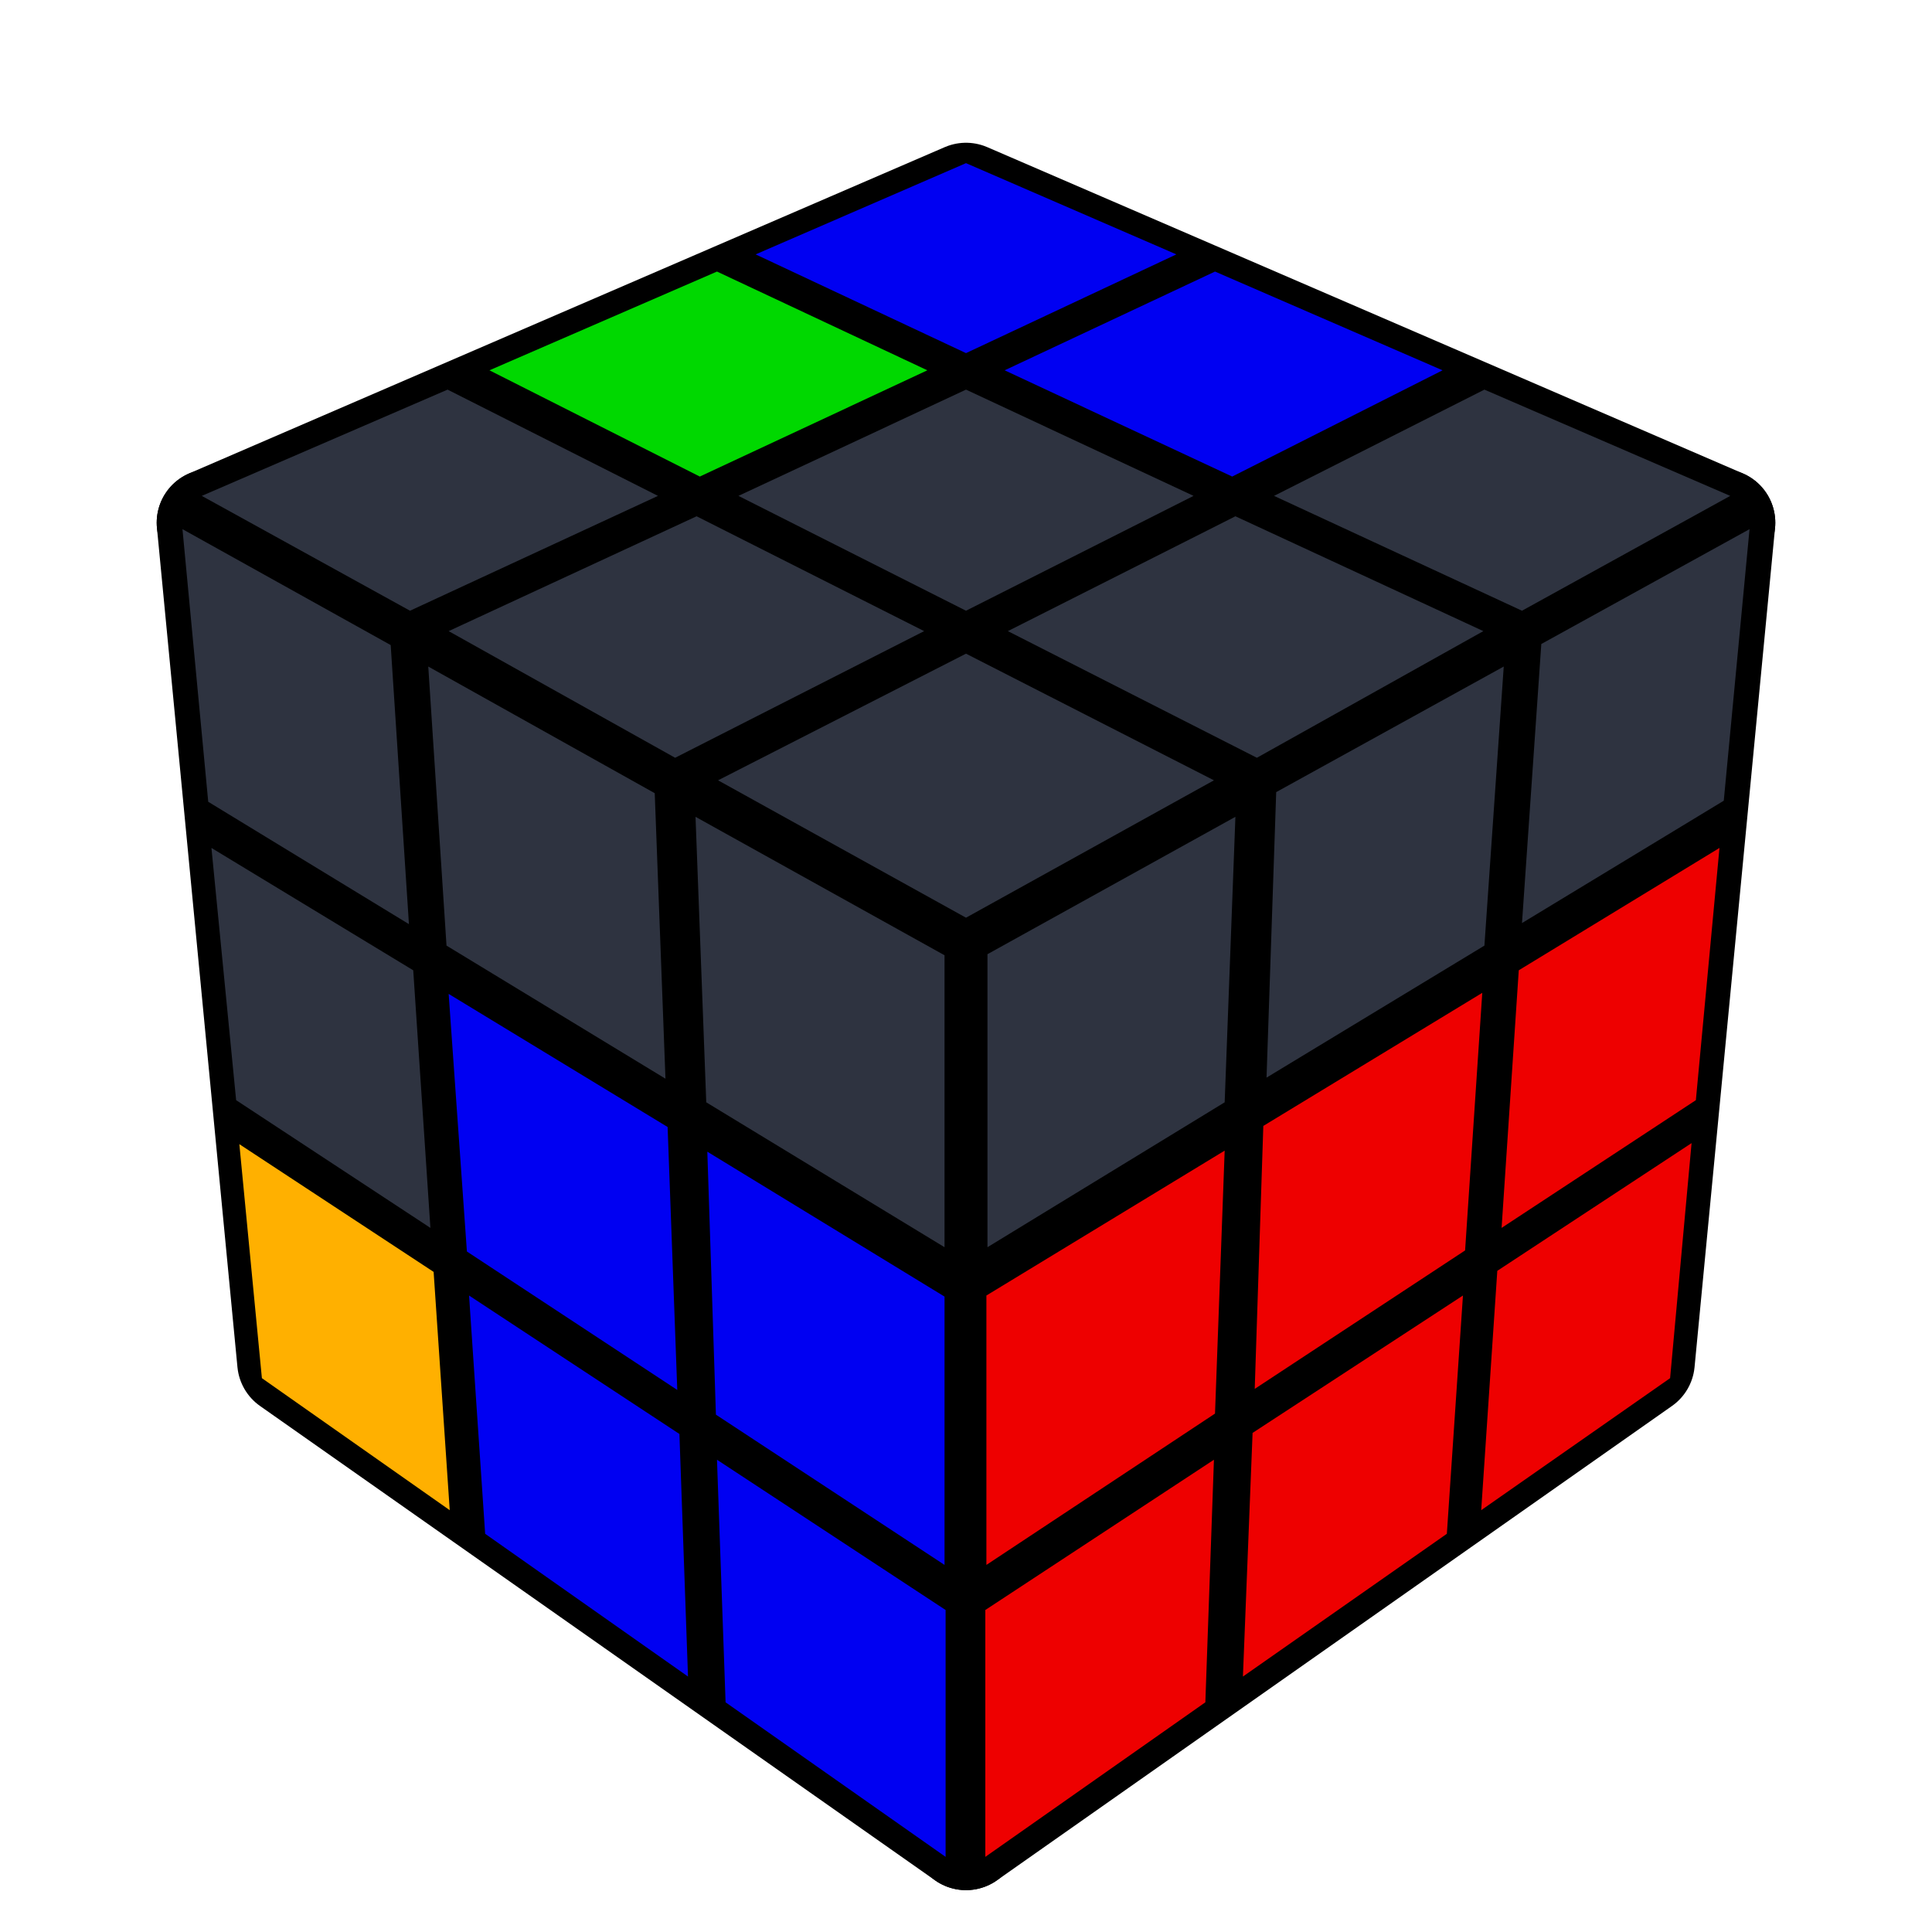
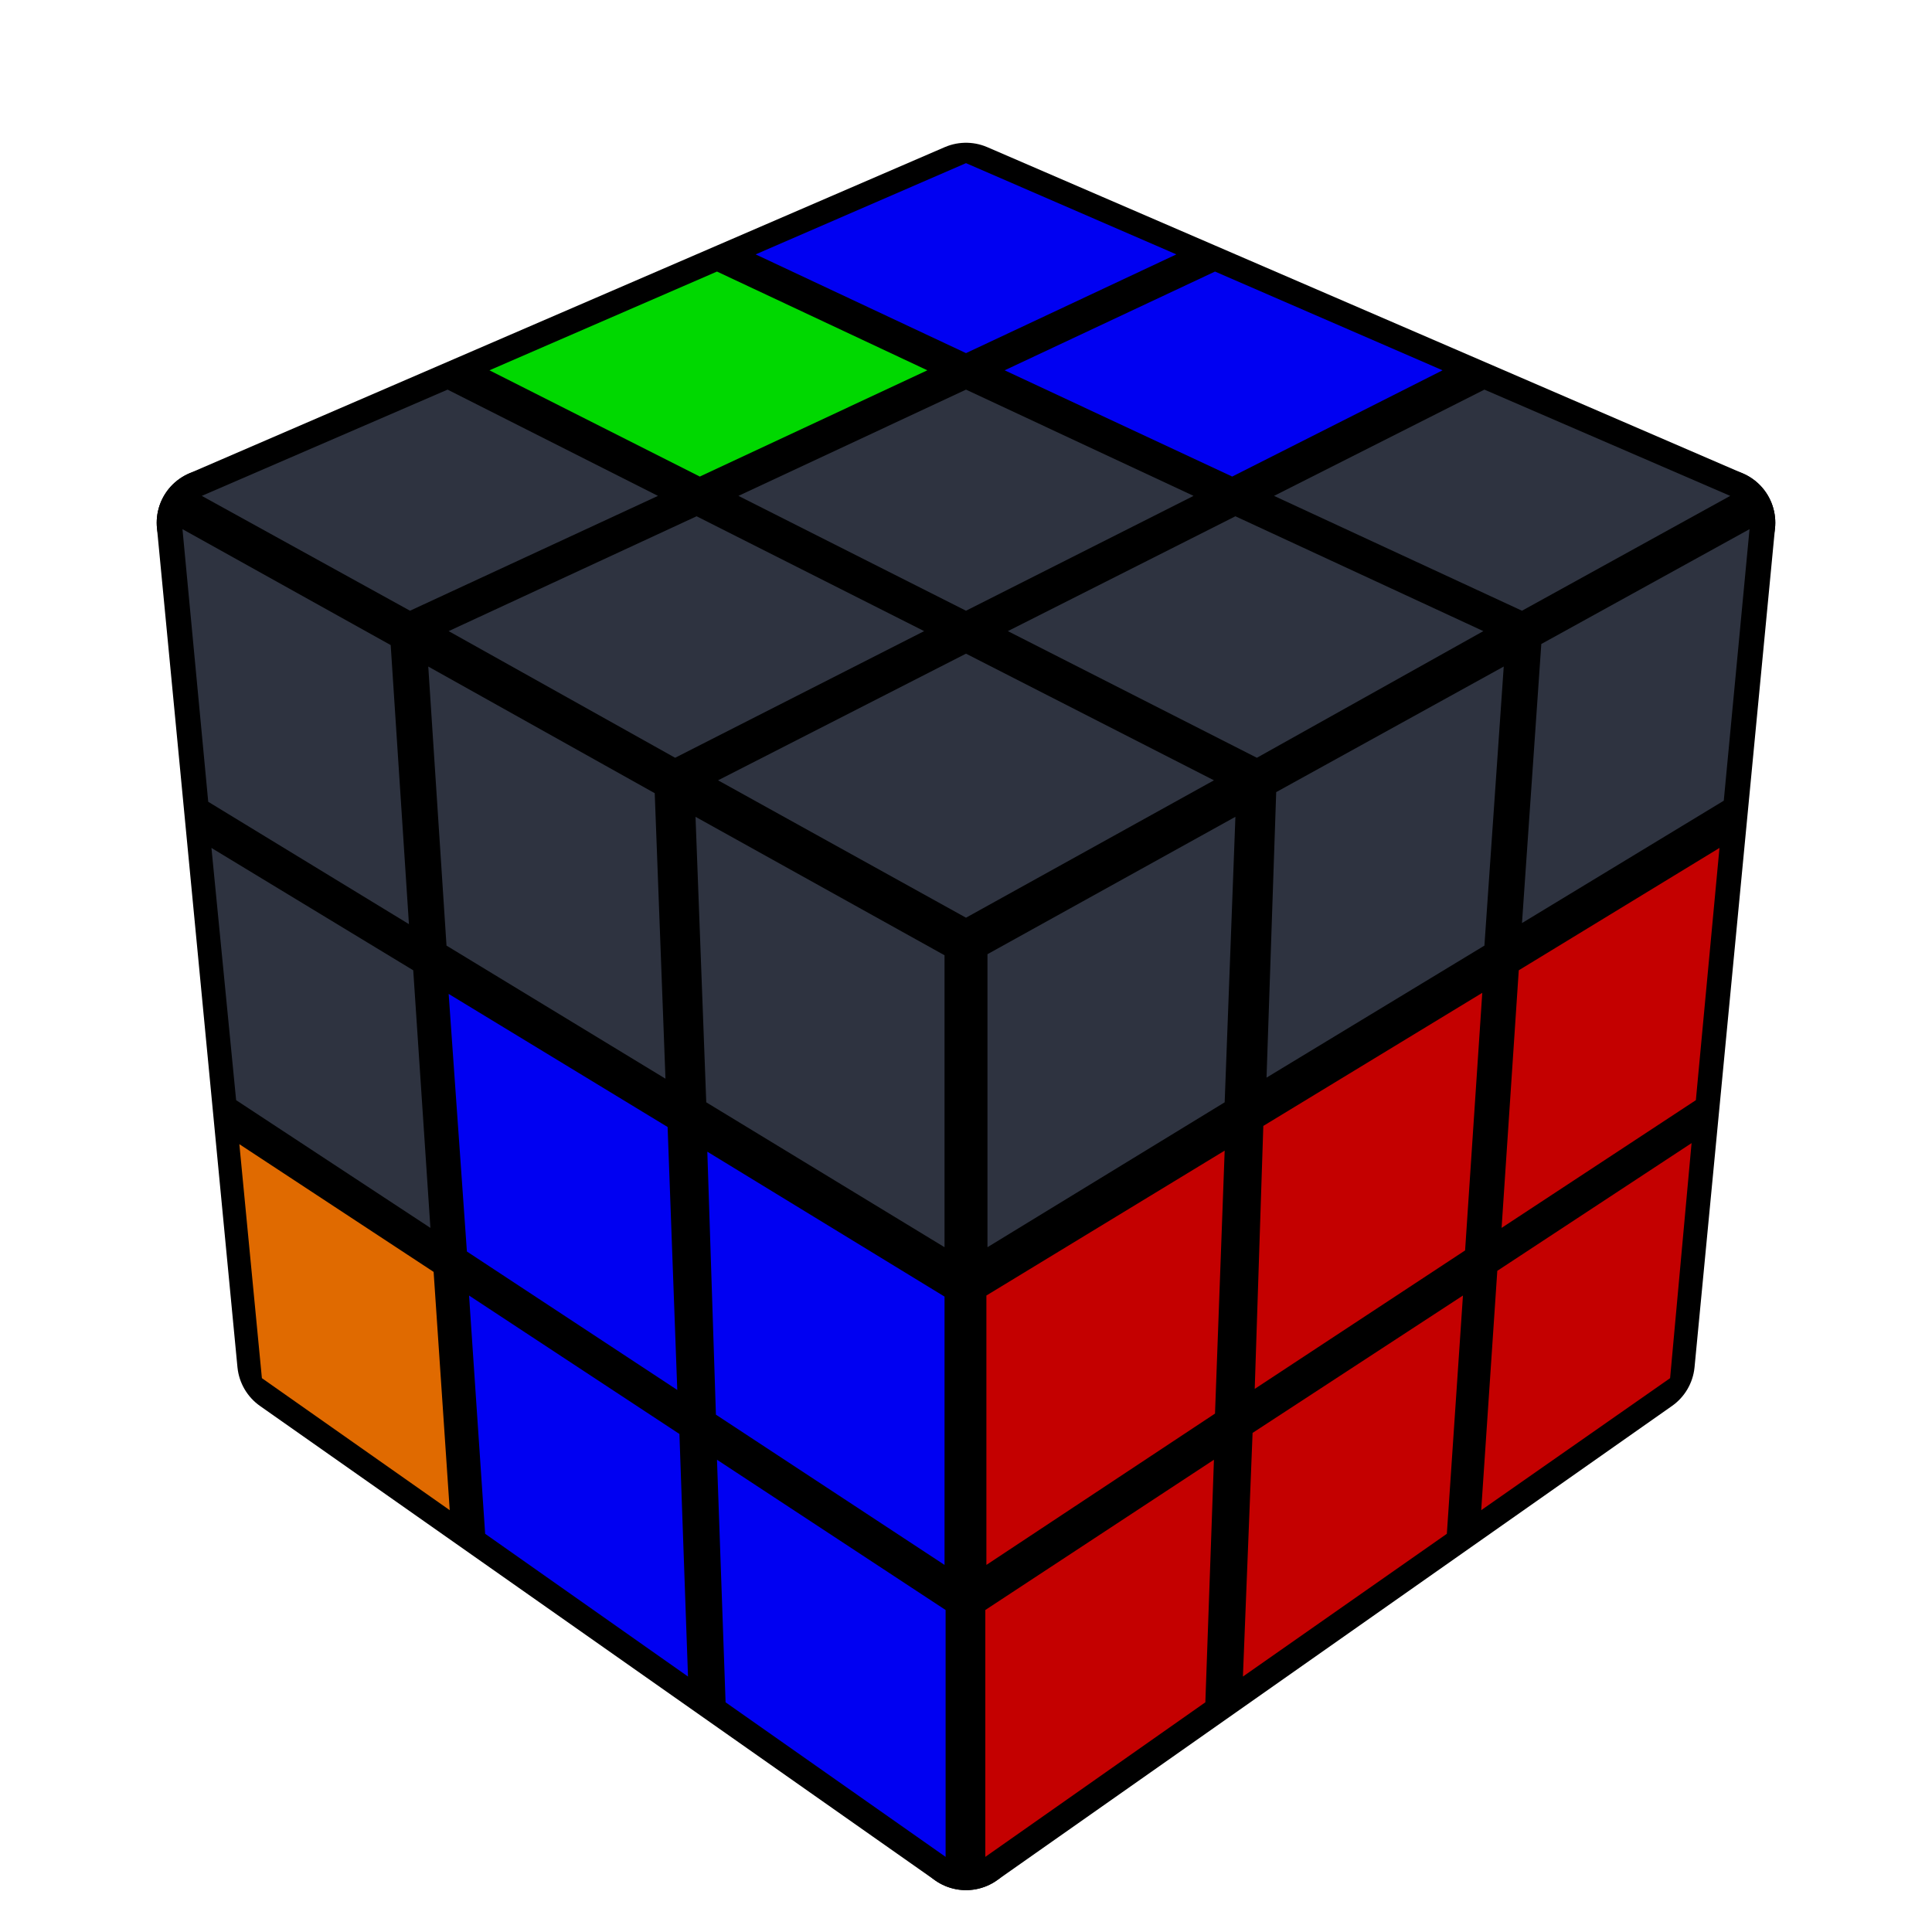
<svg xmlns="http://www.w3.org/2000/svg" version="1.1" width="180" height="180" viewBox="-0.9 -0.9 1.8 1.8">
  <g style="stroke-width:0.1;stroke-linejoin:round;opacity:1">
    <polygon fill="#000000" stroke="#000000" points="-4.9165444344952E-17,-0.717 0.704,-0.413 6.3108540577985E-17,-0.022 -0.704,-0.413" />
    <polygon fill="#000000" stroke="#000000" points="6.3108540577985E-17,-0.022 0.704,-0.413 0.629,0.369 5.5589468959362E-17,0.811" />
    <polygon fill="#000000" stroke="#000000" points="-0.704,-0.413 6.3108540577985E-17,-0.022 5.5589468959362E-17,0.811 -0.629,0.369" />
  </g>
  <g style="opacity:1;stroke-opacity:0.5;stroke-width:0;stroke-linejoin:round">
    <polygon fill="#0000F2" stroke="#000000" points="-4.9439549272153E-17,-0.748 0.196,-0.663 -1.6979580126642E-17,-0.571 -0.196,-0.663" />
    <polygon fill="#0000F2" stroke="#000000" points="0.232,-0.647 0.444,-0.555 0.248,-0.456 0.036,-0.555" />
    <polygon fill="#2E3340" stroke="#000000" points="0.483,-0.537 0.712,-0.438 0.518,-0.331 0.287,-0.438" />
    <polygon fill="#00D800" stroke="#000000" points="-0.232,-0.647 -0.036,-0.555 -0.248,-0.456 -0.444,-0.555" />
    <polygon fill="#2E3340" stroke="#000000" points="-1.1906711768916E-17,-0.537 0.212,-0.438 1.3125827139793E-17,-0.331 -0.212,-0.438" />
    <polygon fill="#2E3340" stroke="#000000" points="0.251,-0.419 0.482,-0.312 0.271,-0.194 0.039,-0.312" />
    <polygon fill="#2E3340" stroke="#000000" points="-0.483,-0.537 -0.287,-0.438 -0.518,-0.331 -0.712,-0.438" />
    <polygon fill="#2E3340" stroke="#000000" points="-0.251,-0.419 -0.039,-0.312 -0.271,-0.194 -0.482,-0.312" />
    <polygon fill="#2E3340" stroke="#000000" points="1.9219742927126E-17,-0.291 0.231,-0.173 6.3251582941518E-17,-0.045 -0.231,-0.173" />
    <polygon fill="#2E3340" stroke="#000000" points="0.02,-0.011 0.251,-0.139 0.241,0.127 0.02,0.262" />
    <polygon fill="#2E3340" stroke="#000000" points="0.289,-0.162 0.501,-0.279 0.483,-0.019 0.28,0.104" />
    <polygon fill="#2E3340" stroke="#000000" points="0.536,-0.3 0.73,-0.407 0.706,-0.154 0.518,-0.04" />
-     <polygon fill="#EE0000" stroke="#000000" points="0.019,0.307 0.241,0.172 0.232,0.417 0.019,0.558" />
-     <polygon fill="#EE0000" stroke="#000000" points="0.277,0.149 0.481,0.025 0.465,0.265 0.269,0.394" />
-     <polygon fill="#EE0000" stroke="#000000" points="0.515,0.004 0.702,-0.11 0.68,0.125 0.499,0.244" />
-     <polygon fill="#EE0000" stroke="#000000" points="0.018,0.6 0.231,0.46 0.223,0.686 0.018,0.83" />
-     <polygon fill="#EE0000" stroke="#000000" points="0.267,0.435 0.463,0.307 0.448,0.529 0.258,0.662" />
-     <polygon fill="#EE0000" stroke="#000000" points="0.495,0.284 0.676,0.165 0.656,0.384 0.48,0.507" />
+     <polygon fill="#C40000" stroke="#000000" points="0.019,0.307 0.241,0.172 0.232,0.417 0.019,0.558" />
+     <polygon fill="#C40000" stroke="#000000" points="0.277,0.149 0.481,0.025 0.465,0.265 0.269,0.394" />
+     <polygon fill="#C40000" stroke="#000000" points="0.515,0.004 0.702,-0.11 0.68,0.125 0.499,0.244" />
+     <polygon fill="#C40000" stroke="#000000" points="0.018,0.6 0.231,0.46 0.223,0.686 0.018,0.83" />
+     <polygon fill="#C40000" stroke="#000000" points="0.267,0.435 0.463,0.307 0.448,0.529 0.258,0.662" />
+     <polygon fill="#C40000" stroke="#000000" points="0.495,0.284 0.676,0.165 0.656,0.384 0.48,0.507" />
    <polygon fill="#2E3340" stroke="#000000" points="-0.73,-0.407 -0.536,-0.299 -0.519,-0.039 -0.706,-0.153" />
    <polygon fill="#2E3340" stroke="#000000" points="-0.501,-0.279 -0.29,-0.161 -0.28,0.105 -0.484,-0.019" />
    <polygon fill="#2E3340" stroke="#000000" points="-0.252,-0.139 -0.02,-0.01 -0.02,0.262 -0.242,0.127" />
    <polygon fill="#2E3340" stroke="#000000" points="-0.703,-0.11 -0.515,0.004 -0.499,0.244 -0.68,0.125" />
    <polygon fill="#0000F2" stroke="#000000" points="-0.482,0.026 -0.278,0.15 -0.269,0.395 -0.465,0.266" />
    <polygon fill="#0000F2" stroke="#000000" points="-0.241,0.173 -0.02,0.308 -0.02,0.558 -0.233,0.418" />
-     <polygon fill="#FFB000" stroke="#000000" points="-0.677,0.166 -0.496,0.285 -0.481,0.507 -0.656,0.384" />
+     <polygon fill="#E06A00" stroke="#000000" points="-0.677,0.166 -0.496,0.285 -0.481,0.507 -0.656,0.384" />
    <polygon fill="#0000F2" stroke="#000000" points="-0.463,0.307 -0.267,0.436 -0.259,0.662 -0.448,0.529" />
    <polygon fill="#0000F2" stroke="#000000" points="-0.232,0.46 -0.019,0.6 -0.019,0.83 -0.224,0.686" />
  </g>
</svg>
